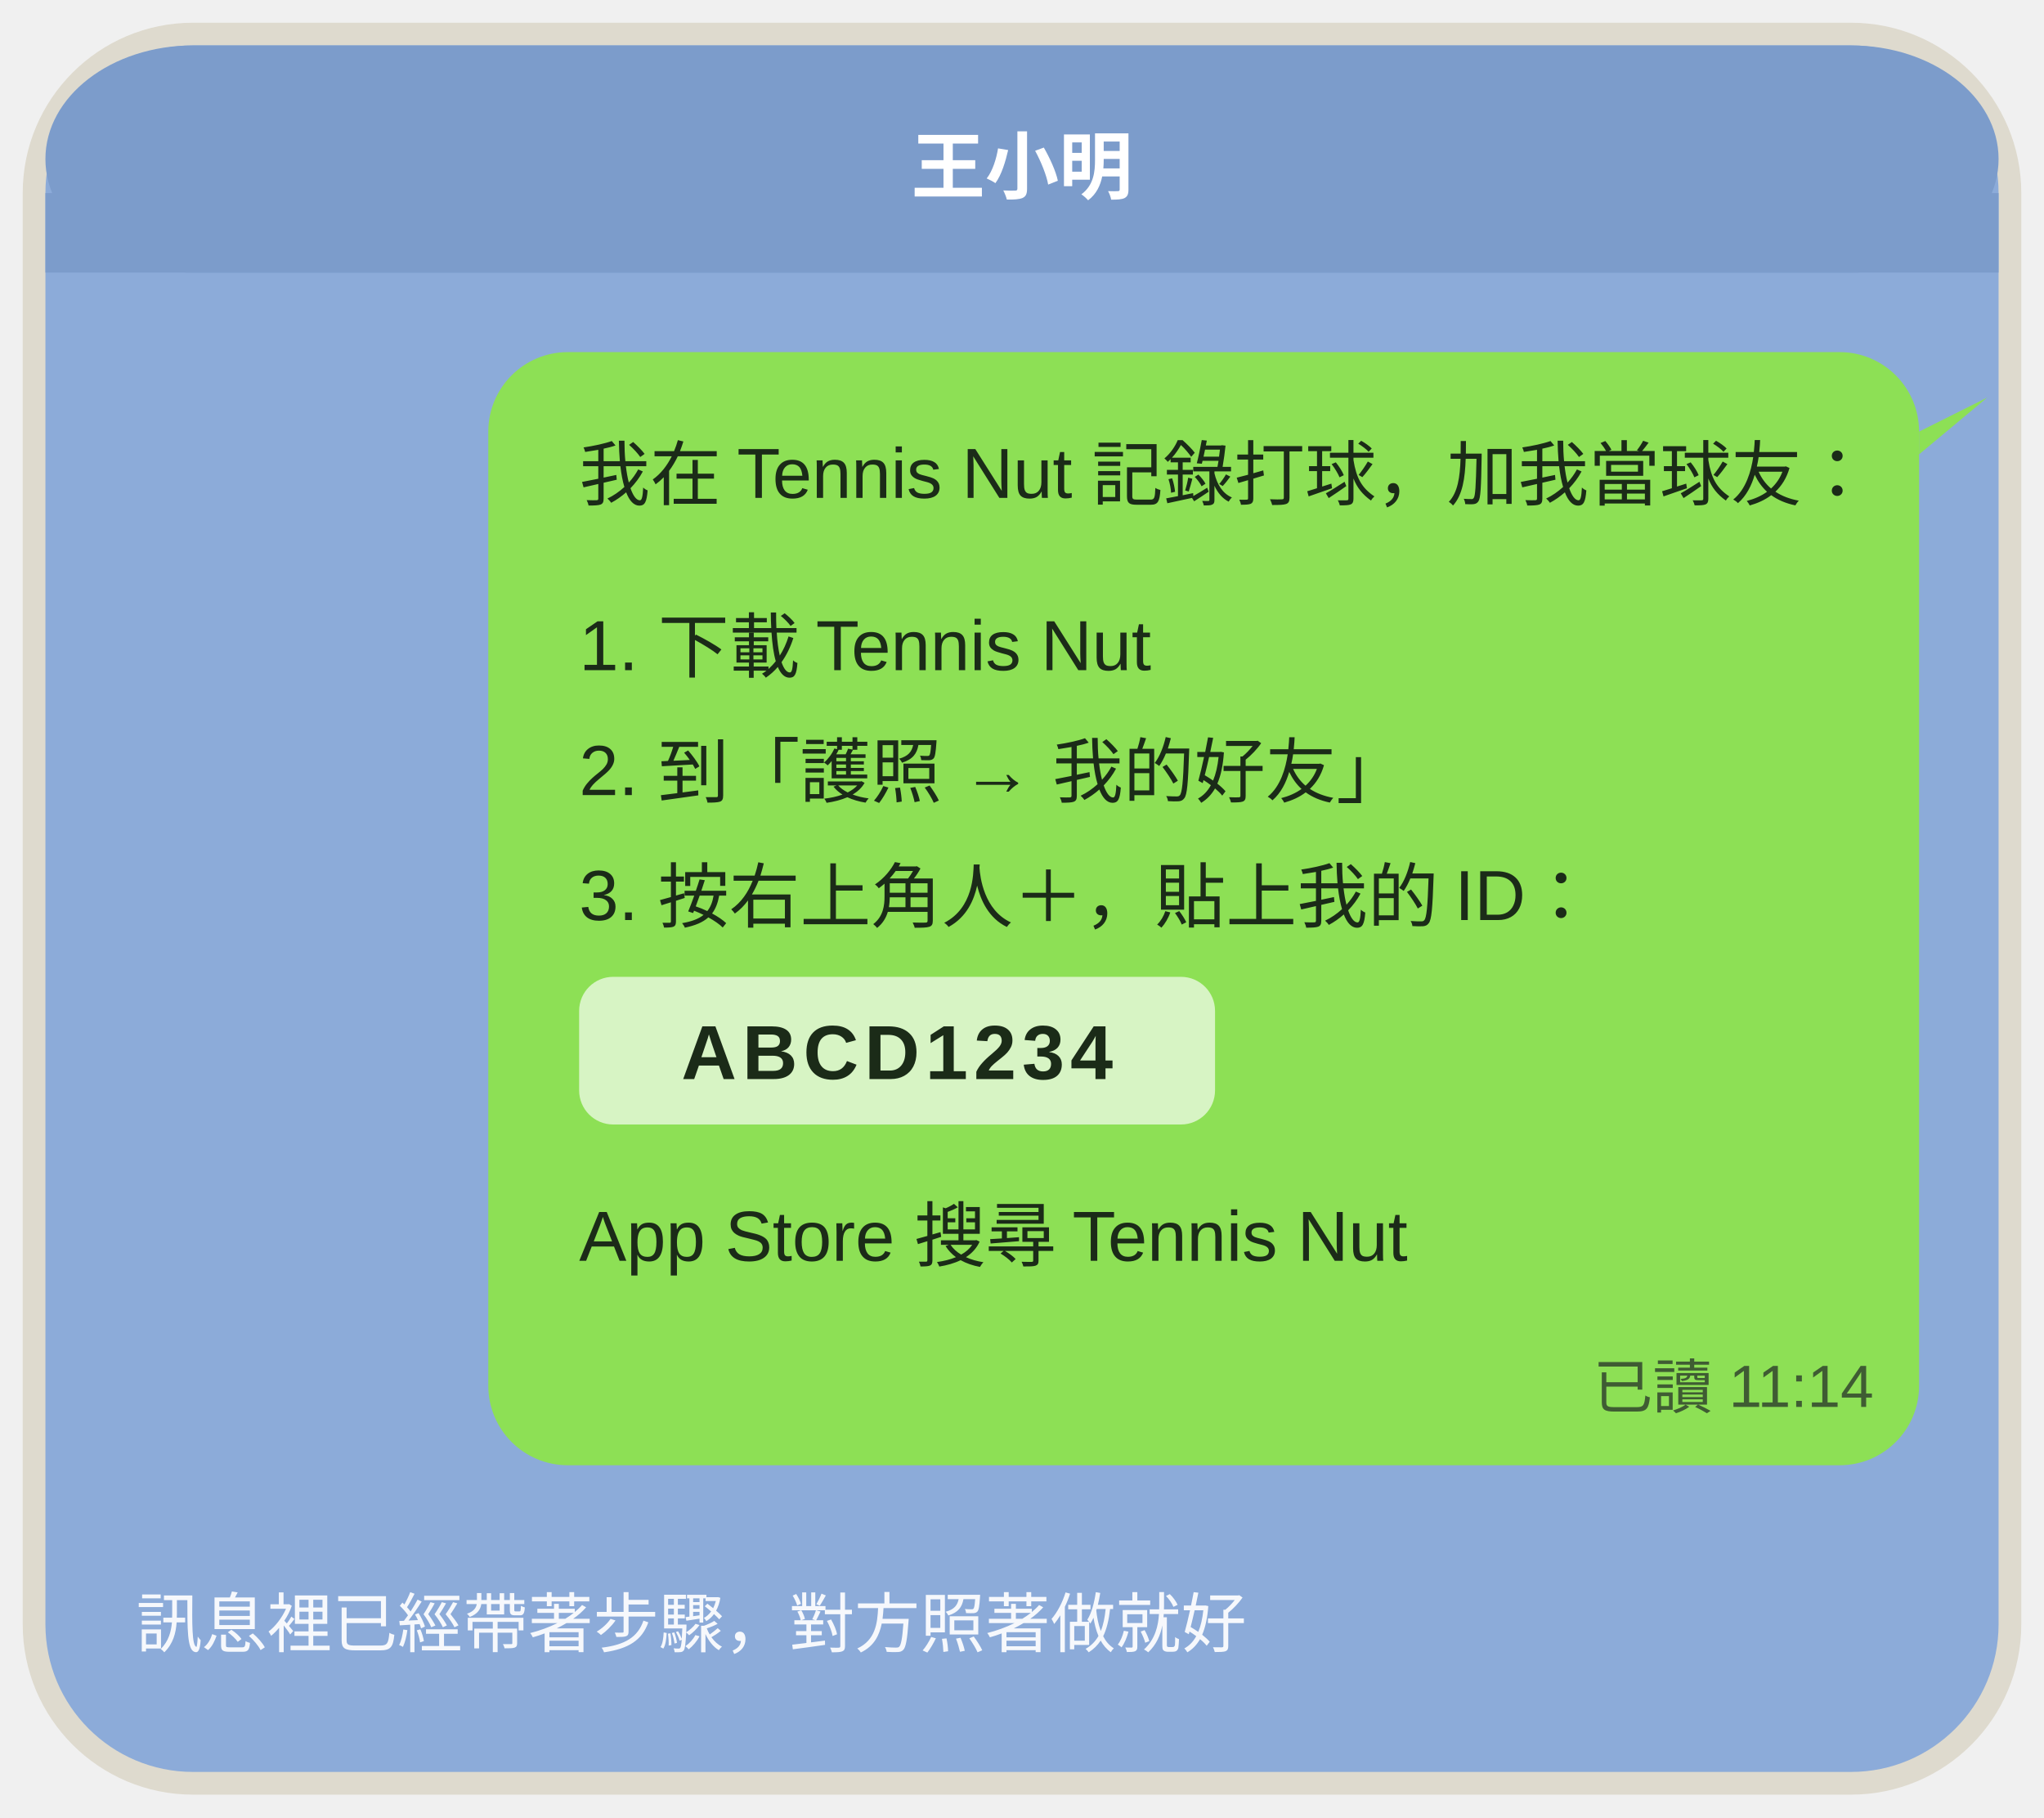
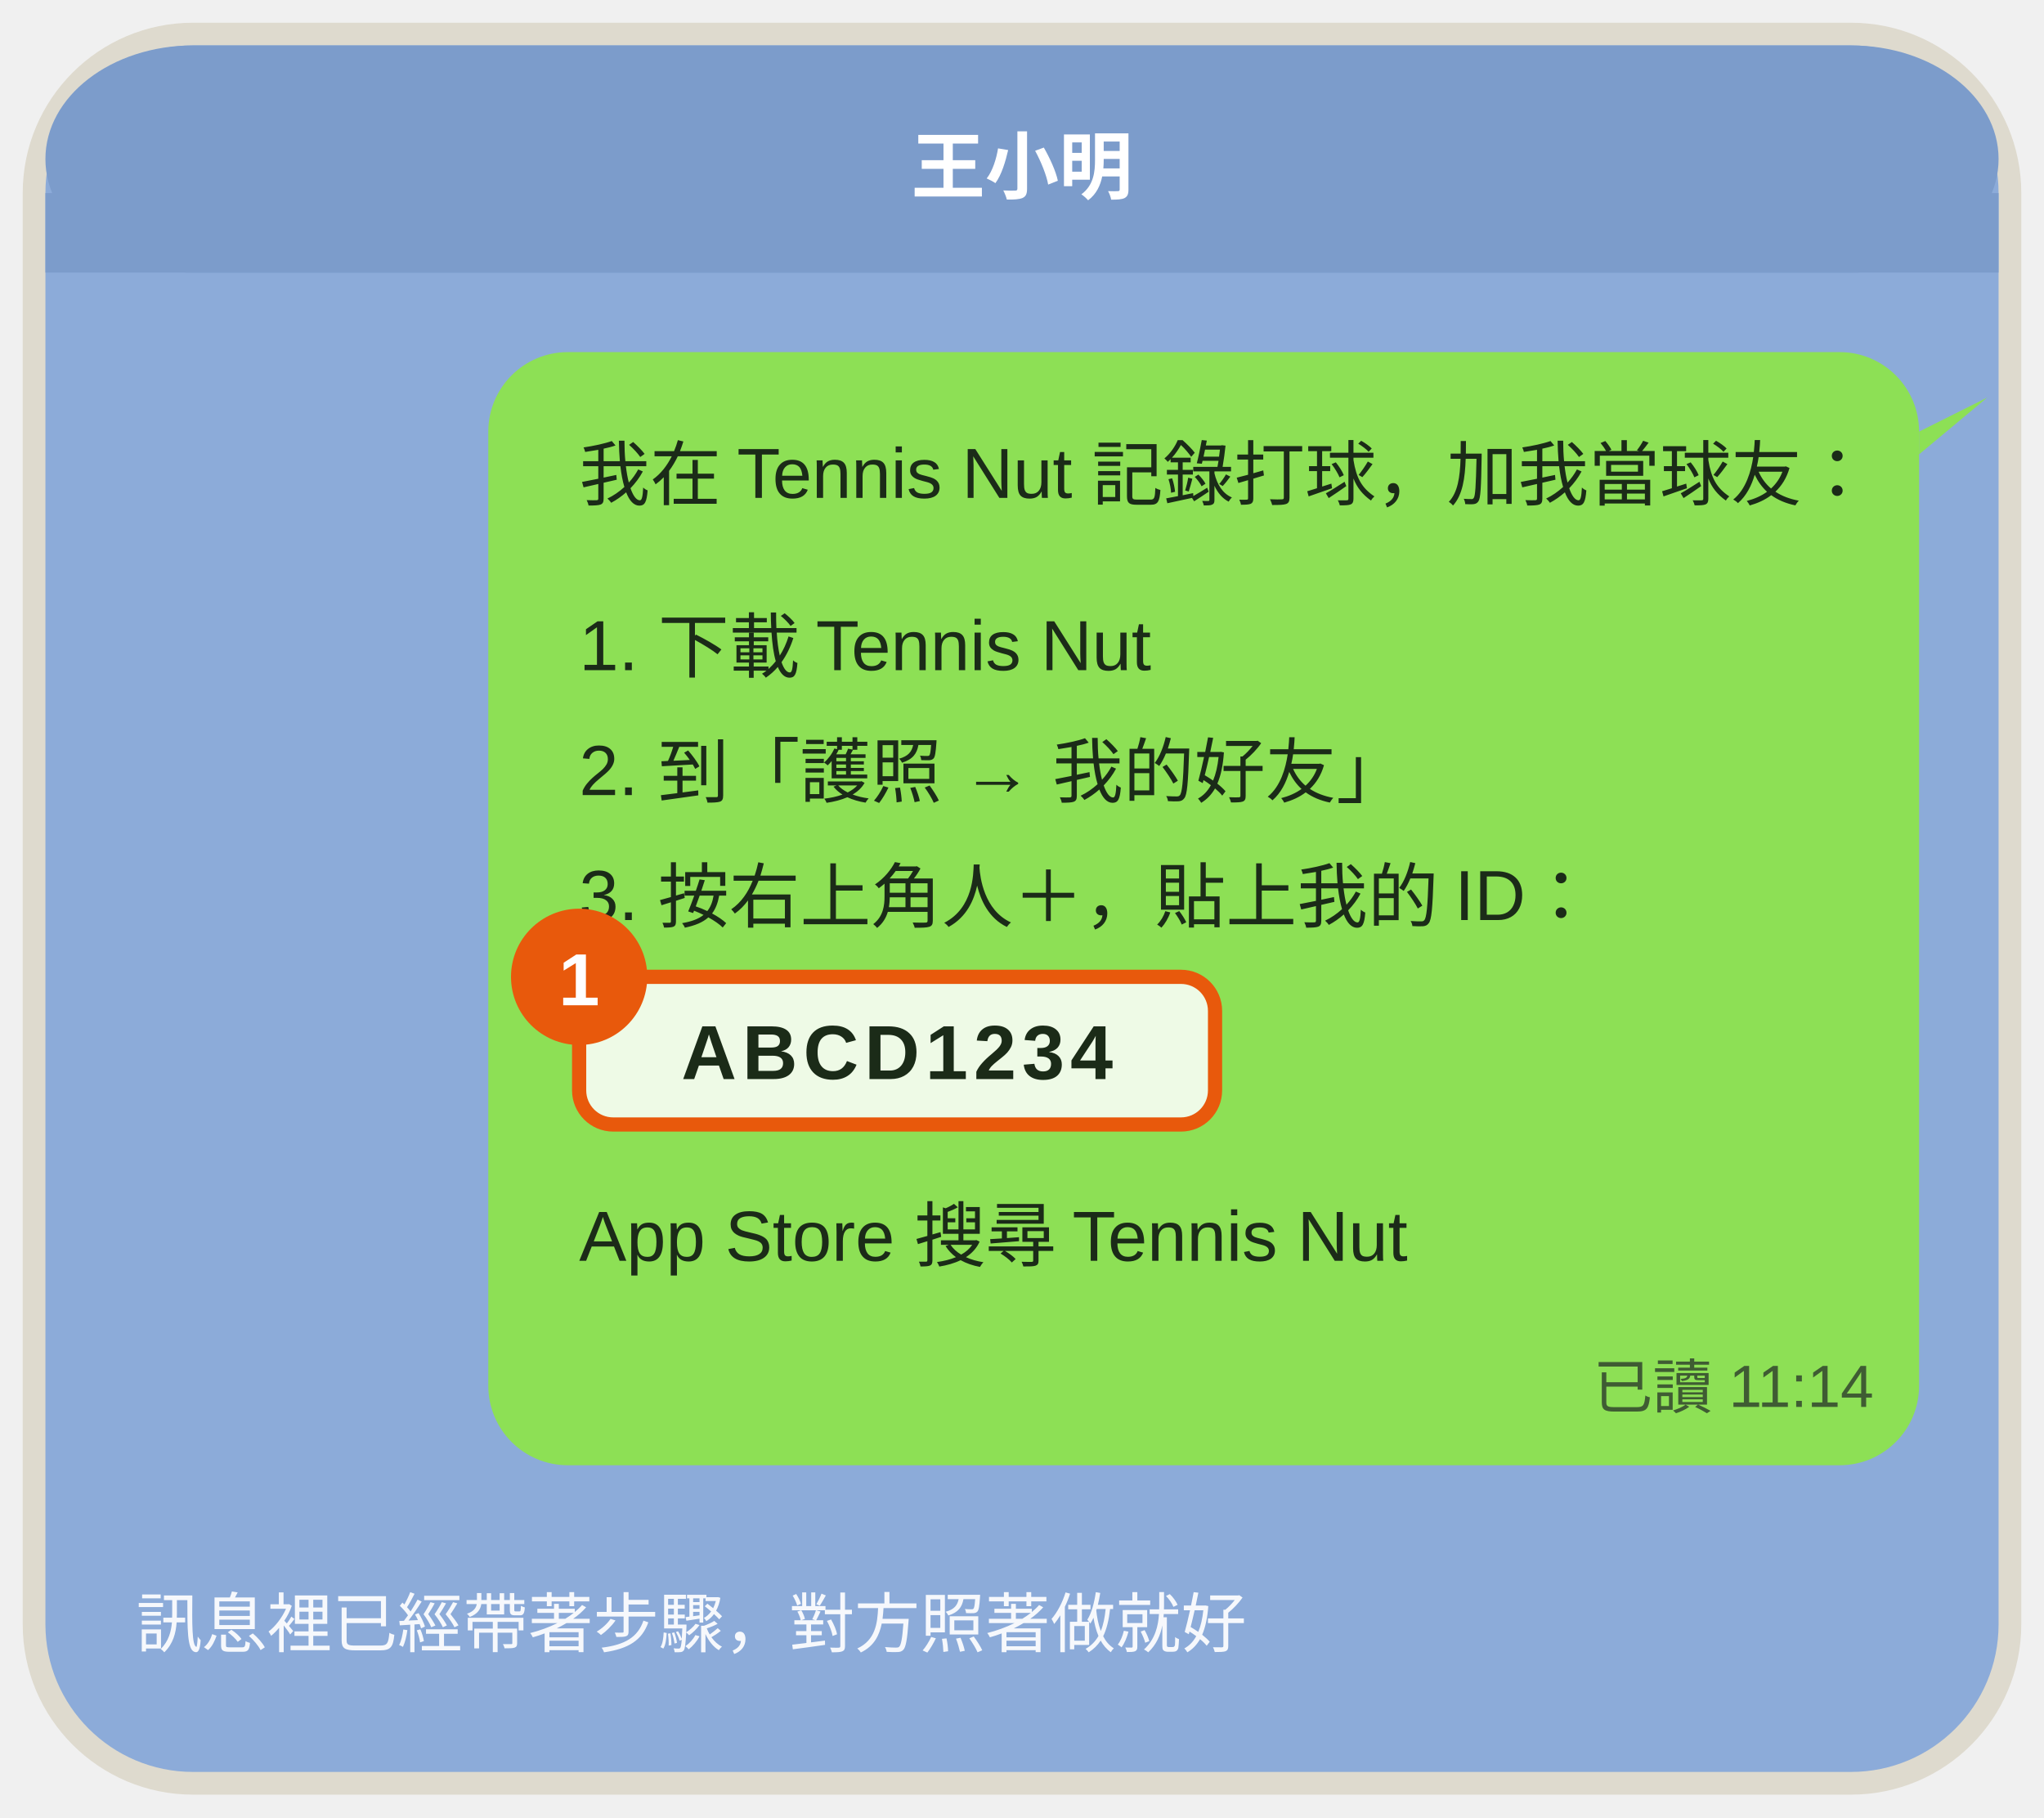
<svg xmlns="http://www.w3.org/2000/svg" viewBox="0 0 360 320" font-family="-apple-system, BlinkMacSystemFont, 'Segoe UI', 'PingFang TC', 'Noto Sans TC', 'Helvetica Neue', Arial, sans-serif">
  <rect x="4" y="4" width="352" height="312" rx="30" fill="#DEDACE" />
  <rect x="8" y="8" width="344" height="304" rx="26" fill="#8CABD9" />
  <rect x="8" y="8" width="344" height="40" rx="26" fill="#7C9CCB" />
  <rect x="8" y="34" width="344" height="14" fill="#7C9CCB" />
  <text x="180" y="34" font-size="13" fill="#FFFFFF" font-weight="700" text-anchor="middle">王小明</text>
  <rect x="86" y="62" width="252" height="196" rx="14" fill="#8DE055" />
  <path d="M338 76 l12 -6 l-12 10 z" fill="#8DE055" />
  <text x="102" y="88" font-size="12.5" fill="#1B2B18">我在 Tennis Nut 記錄打球，加我當球友：</text>
  <text x="102" y="118" font-size="12.5" fill="#1B2B18">1. 下載 Tennis Nut</text>
  <text x="102" y="140" font-size="12.5" fill="#1B2B18">2. 到「護照 → 我的好友」</text>
  <text x="102" y="162" font-size="12.5" fill="#1B2B18">3. 按右上角人＋，貼上我的 ID：</text>
-   <rect x="102" y="172" width="112" height="26" rx="6" fill="#FFFFFF" fill-opacity="0.65" />
+   <rect x="102" y="172" width="112" height="26" rx="6" fill="#FFFFFF" fill-opacity="0.85" stroke="#E8590C" stroke-width="2.5" />
+   <circle cx="102" cy="172" r="12" fill="#E8590C" />
+   <text x="102" y="177" font-size="13" fill="#FFFFFF" font-weight="800" text-anchor="middle">1</text>
  <text x="158" y="190" font-size="13.5" fill="#1B2B18" font-weight="800" letter-spacing="1" text-anchor="middle">ABCD1234</text>
  <text x="102" y="222" font-size="12.5" fill="#1B2B18">App Store 搜尋 Tennis Nut</text>
  <text x="330" y="248" font-size="10.5" fill="#3F5C33" text-anchor="end">已讀 11:14</text>
  <text x="24" y="290" font-size="11.5" fill="#FFFFFF" opacity="0.92">訊息裡已經帶著步驟，對方照著做就好</text>
</svg>
